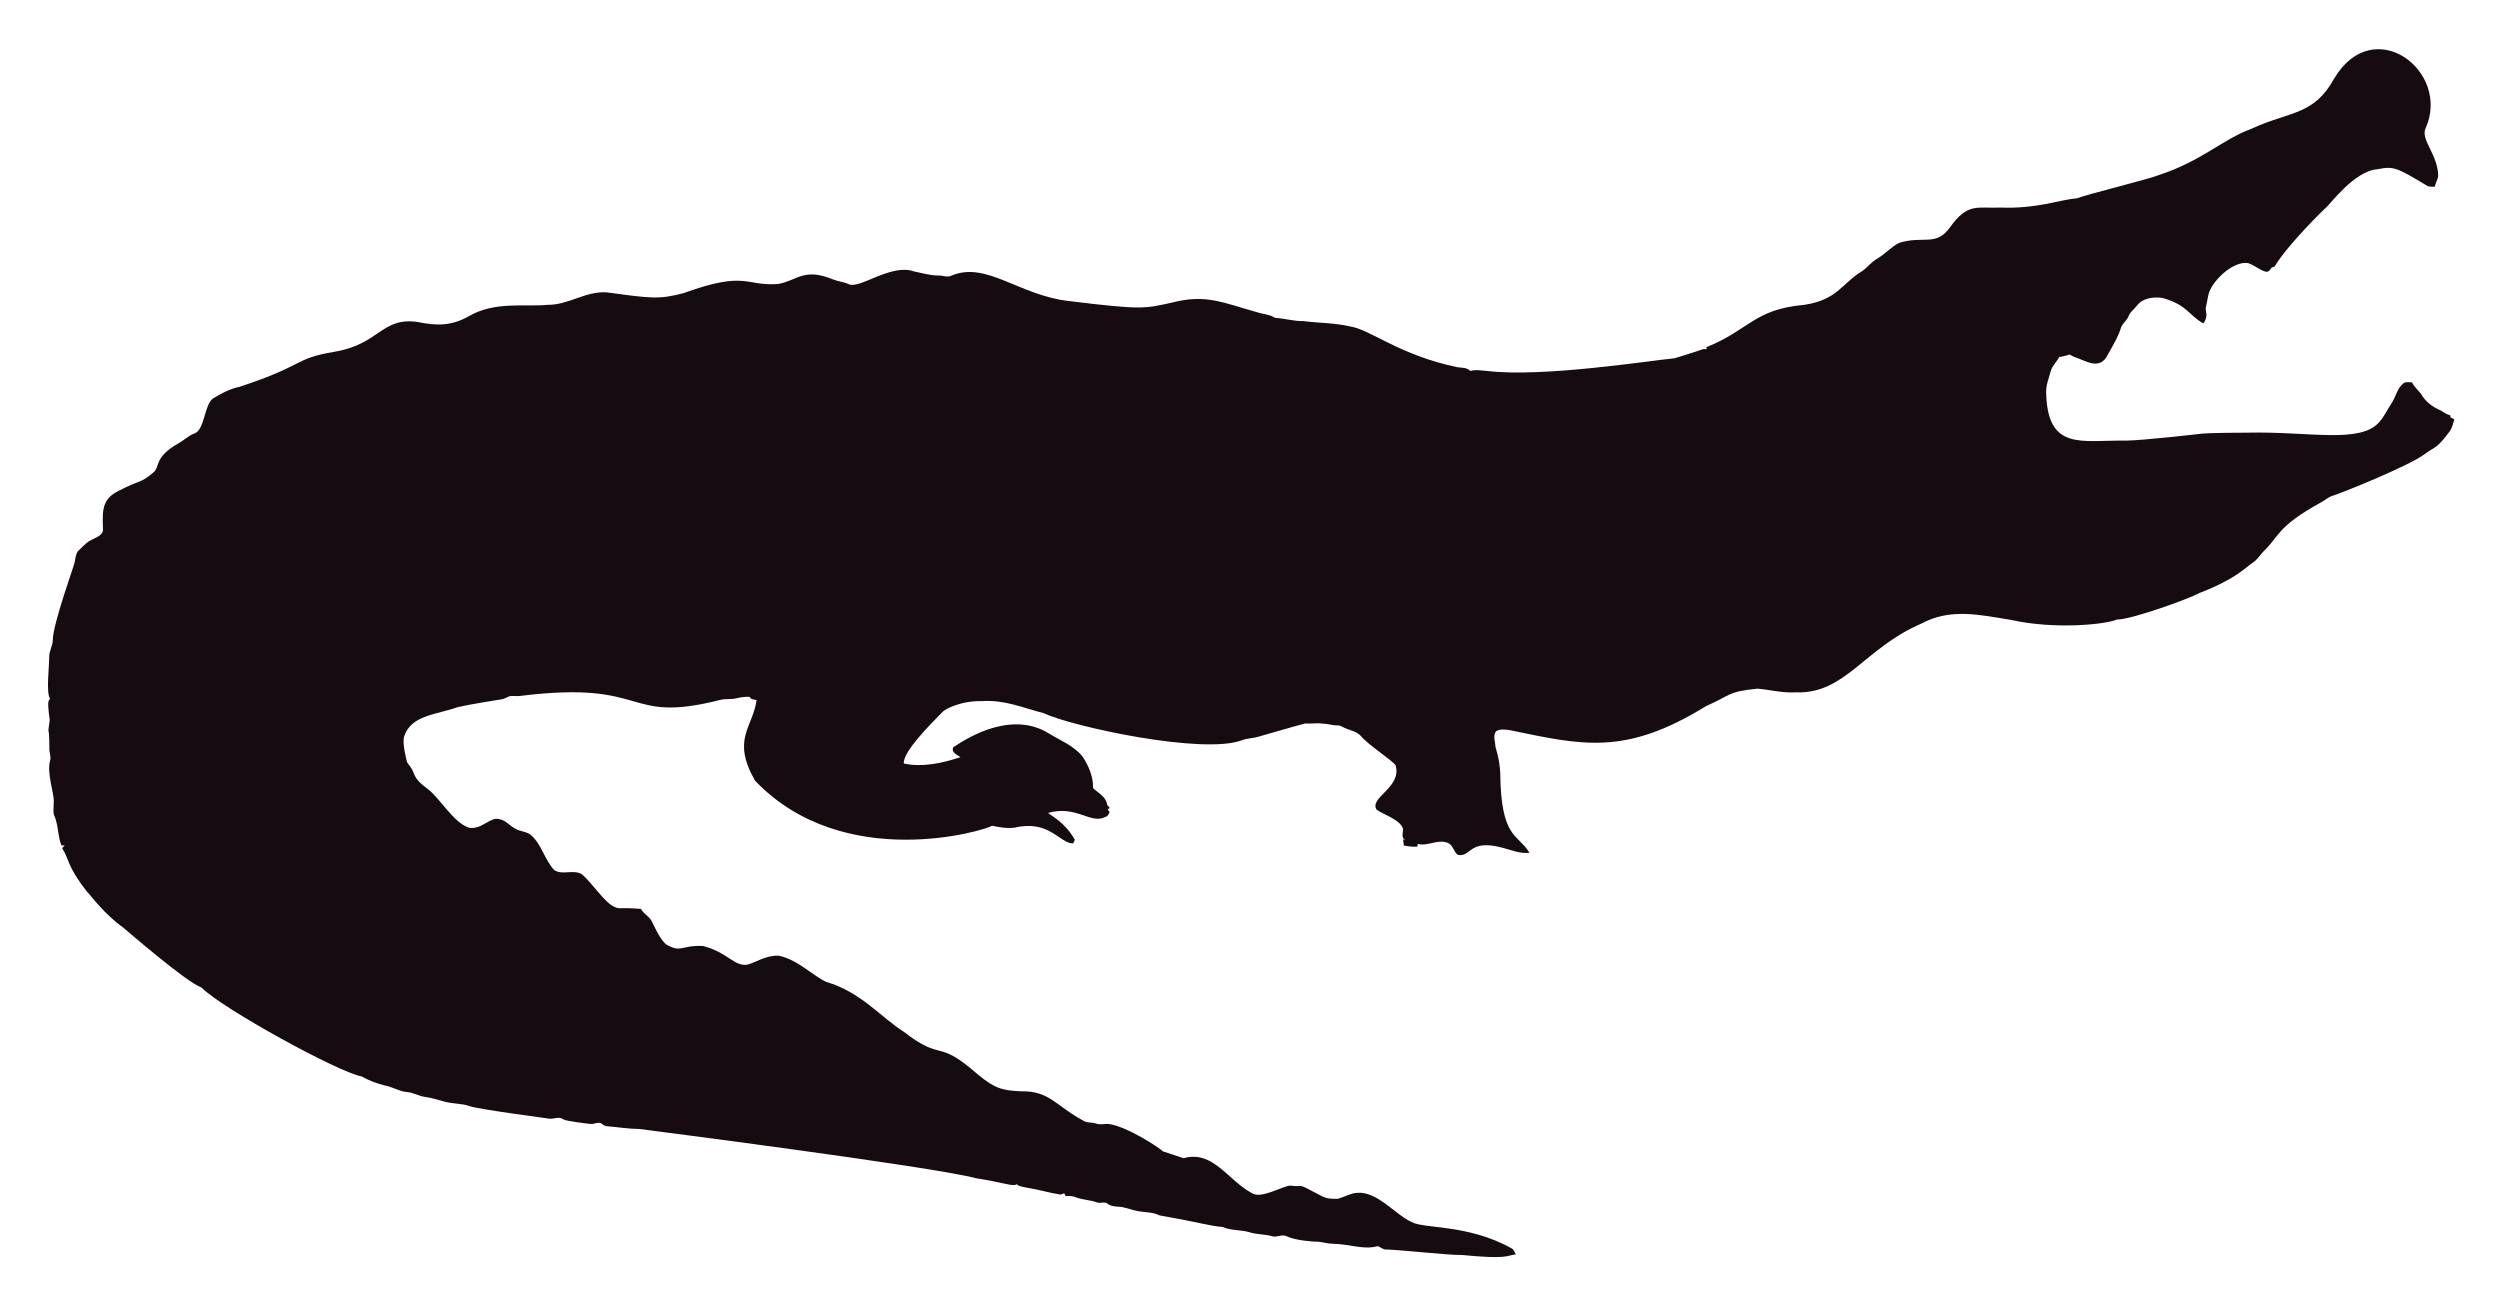
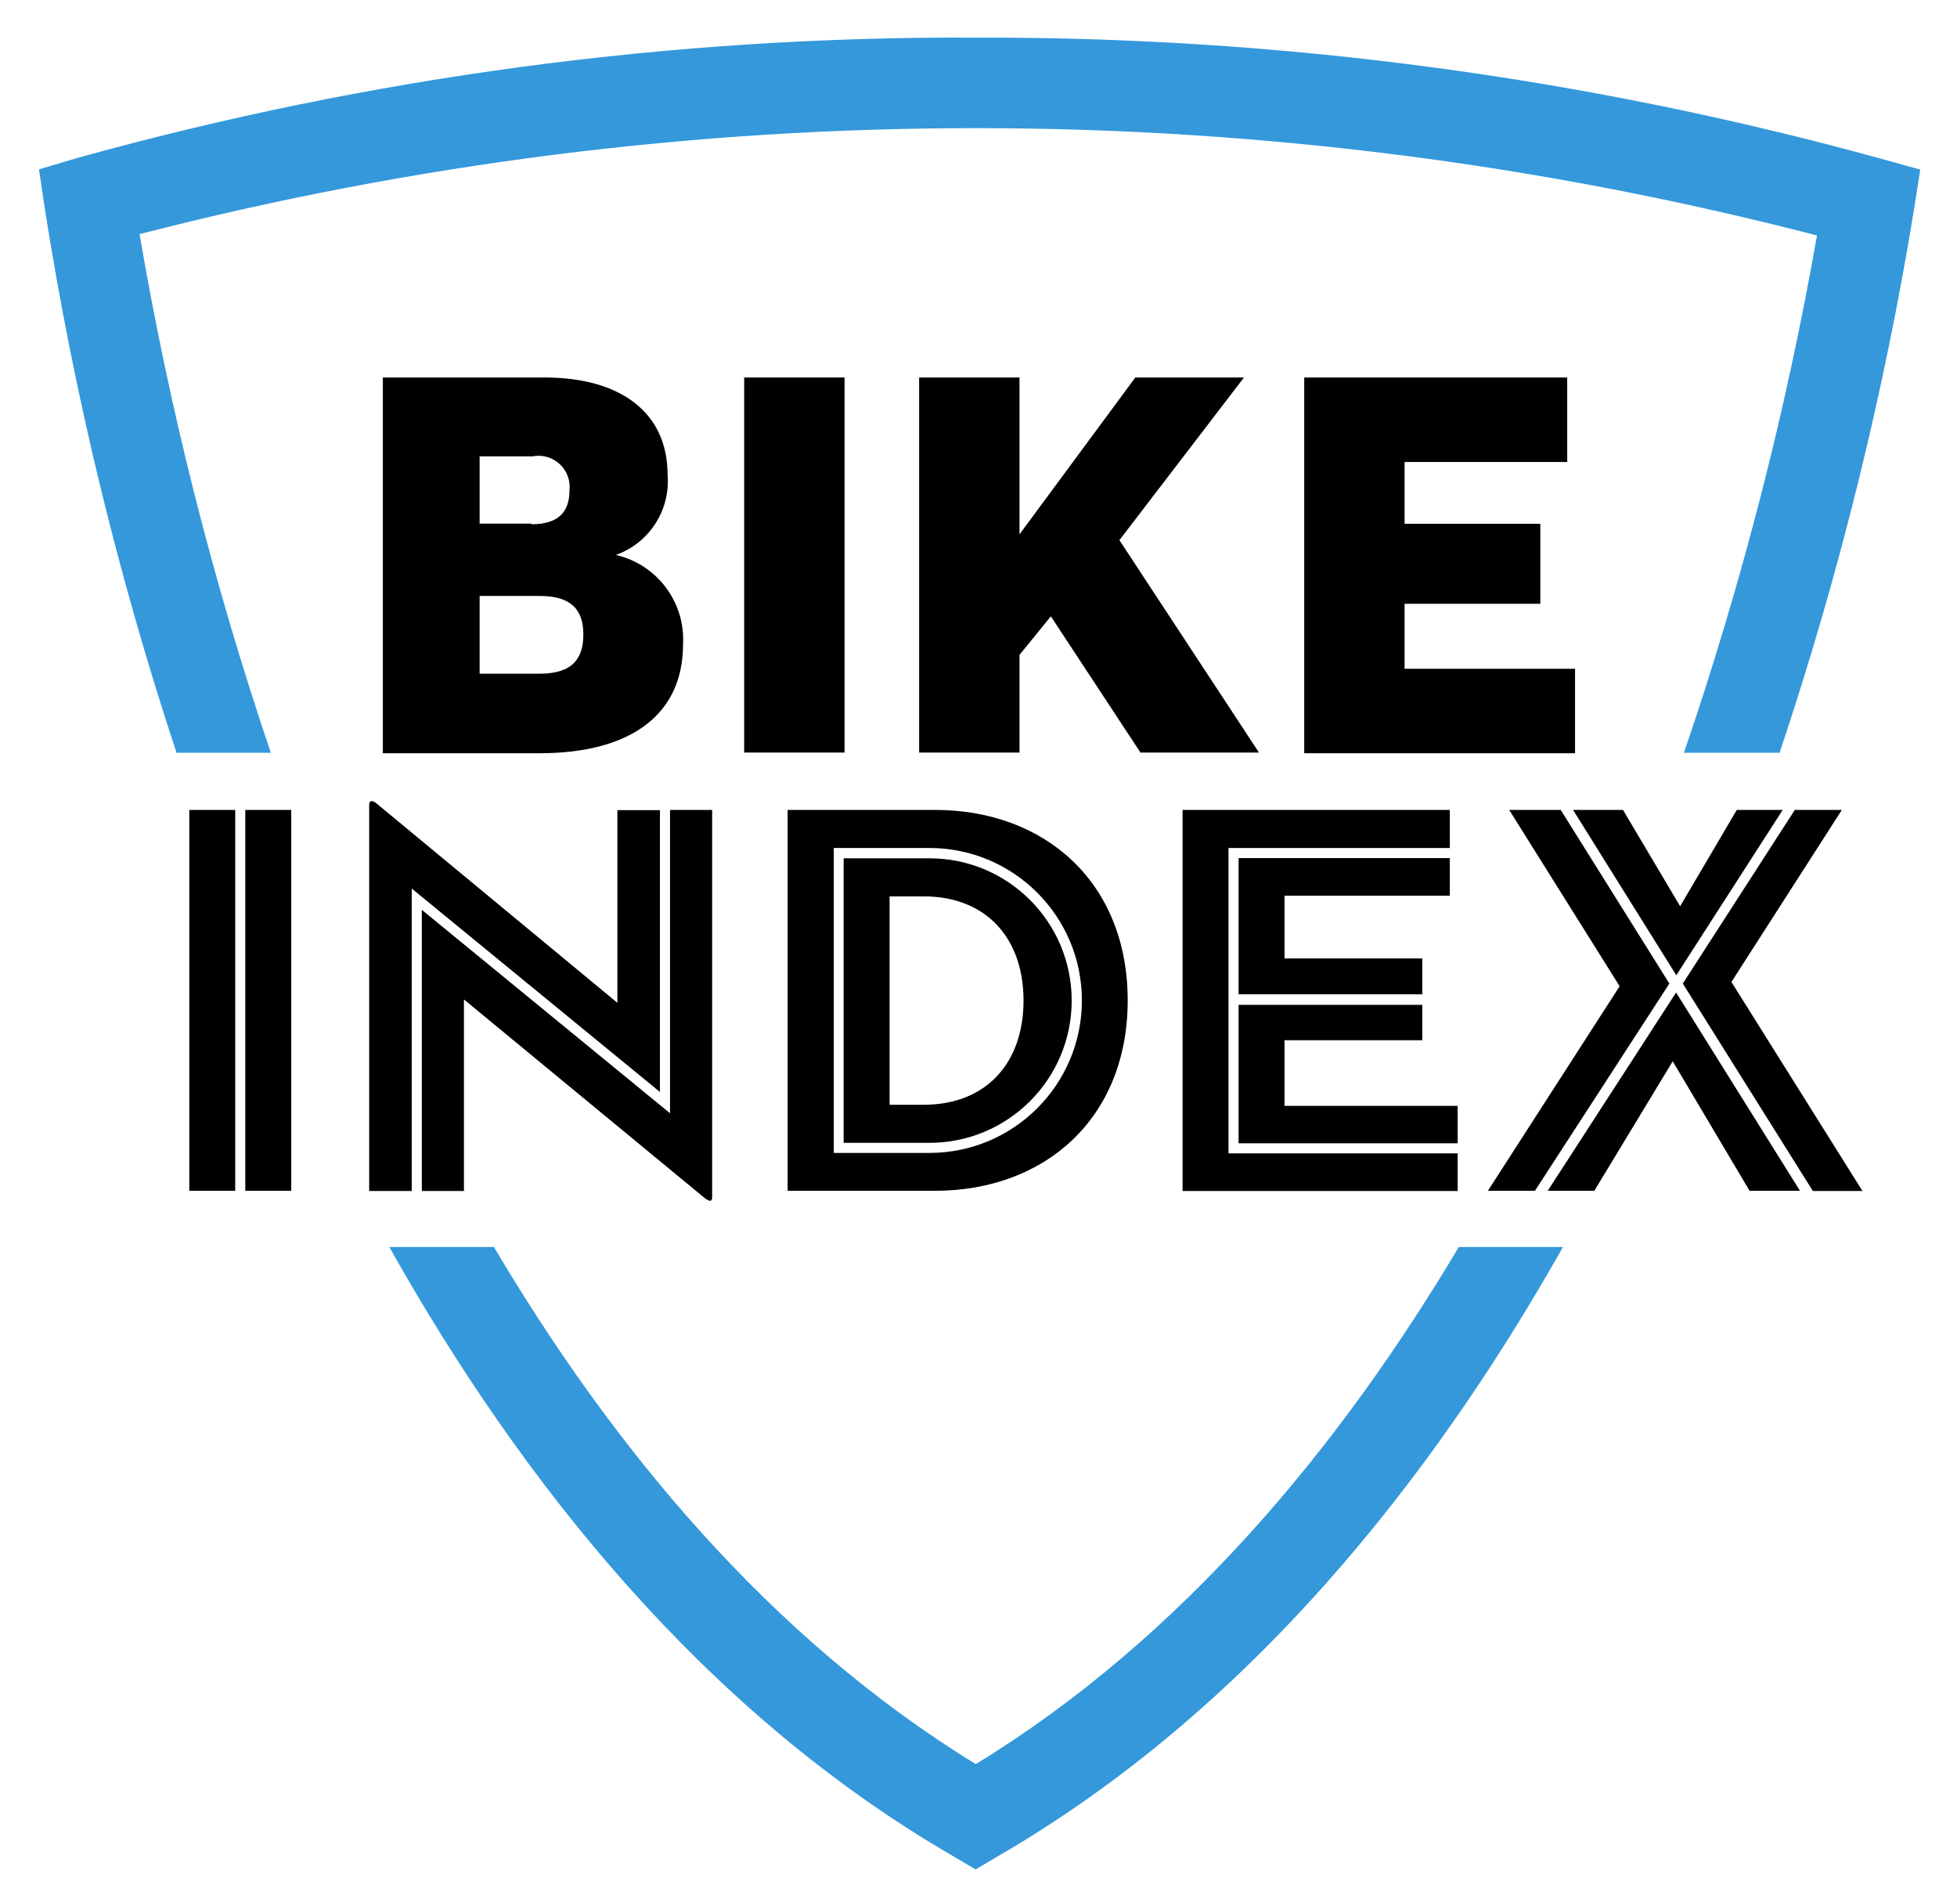
- <svg xmlns="http://www.w3.org/2000/svg" role="img" viewBox="-18.65 -23.65 2659.80 1387.30">
-   <path fill="#160B10" d="M2562.057 112.664c-5.93 12.226 13.089 27.649 13.408 51.328-.967 3.791-2.837 7.289-3.816 11.093-2.417-.267-4.923.089-7.226-.636-33.512-20.05-36.245-21.483-53.631-18.038-24.88 1.775-51.012 38.147-54.547 40.579-1 .685-40.963 39.485-54.967 62.993-1.056.331-2.086.661-3.078 1.005-1.45 2.188-3.295 5.317-6.386 4.363-6.755-1.794-12.047-7.022-18.687-9.083-14.172-2.325-33.569 14.577-40.185 28.126-2.76 5.432-2.862 11.614-4.401 17.415-2.078 5.918 3.558 9.203-2.964 18.611-15.758-8.651-16.89-19.671-43.645-27.108-9.541-1.323-21.002.025-27.146 8.345-2.9 3.956-7.454 6.64-8.994 11.487-1.705 4.223-5.788 6.857-7.569 10.978-3.219 10.775-9.274 20.417-14.705 30.186-7.484 15.043-21.458 7.113-29.639 3.893-3.549-1.501-7.378-2.404-10.482-4.745-3.613 1.31-7.378 2.124-11.131 2.799-2.9 5.19-7.62 9.362-9.184 15.252-1.972 7.442-5.139 14.807-4.771 22.656 1.426 62.435 37.744 50.23 84.657 50.985 18.427-.238 76.659-6.917 77.661-7.06 10.315-1.512 51.103-1.387 52.104-1.425 64.718-1.507 119.253 12.017 139.725-10.991 5.622-6.144 8.955-13.878 13.598-20.735 4.617-7.073 5.915-16.893 13.662-21.562 2.519-.687 5.19-.305 7.81-.242 2.481 5.406 7.582 8.854 10.609 13.891 4.503 7.467 12.047 12.632 19.921 16.041 3.269 1.794 6.144 4.389 9.999 4.936.166.852.369 1.705.598 2.57 1.259.611 2.519 1.208 3.854 1.819-1.196 4.325-2.073 8.854-4.681 12.606-14.981 20.134-15.737 16.079-26.561 24.297-16.513 12.73-90.704 42.38-97.937 44.421-4.63 1.259-8.078 4.719-12.199 6.907-47.689 26.034-44.914 36.755-61.276 51.99-3.969 4.096-6.856 9.273-11.754 12.403-6.886 4.248-16.845 16.908-56.76 32.26-10.994 6.222-73.381 28.559-87.544 28.177-12.182 5.289-66.295 10.873-113.113.394-34.047-5.52-64.247-12.539-95.05 3.905-61.045 26.219-81.054 75.205-133.67 73.195-13.739.903-27.159-2.684-40.745-3.943-32.756 3.396-26.951 6.432-54.687 18.547-86.536 53.421-132.198 41.426-208.888 25.607-4.859-.636-10.304-1.616-14.68 1.259-3.511 4.999-.687 11.232-.509 16.804 2.76 8.879 4.605 18.076 5.037 27.388.678 70.703 18.876 64.615 31.064 85.038-10.38 1.31-20.137-3.346-30.008-5.724-35.054-8.942-31.959 10.974-46.367 7.887-4.376-3.651-5.076-10.864-10.94-12.886-10.482-3.893-20.875 4.033-31.37 1.285-.165.725-.483 2.163-.649 2.875-4.834.432-9.592-.331-14.311-1.196-.153-2.201-.407-4.401-.751-6.551.7.127 2.112.382 2.824.509-5.368-1.387-2.926-7.48-2.862-11.411-2.581-10.171-21.93-15.743-28.266-20.735-7.896-13.101 27.192-23.356 20.29-47.143-4.808-6.385-29.888-22.164-37.17-31.395-4.783-5.063-12.047-5.813-18.013-8.815-1.972-.827-3.791-2.315-6.017-2.239-5.597.191-10.965-1.781-16.537-1.908-6.208-.878-12.441.318-18.661-.076-6.376 1.51-49.471 13.993-49.471 13.993-5.775 1.781-11.97 1.603-17.631 3.791-41.153 15.671-180.401-14.399-211.051-28.838-22.477-5.819-41.27-14.396-65.945-12.772-23.033-.496-39.521 9.215-41.101 11.08-14.156 14.382-42.805 43.009-41.597 55.297 9.881 2.049 27.067 4.244 60.297-6.755-3.6-2.633-10.164-4.859-7.683-10.52 30.91-20.96 69.478-34.528 101.385-14.896 12.454 7.683 26.879 13.128 36.241 24.907 6.449 9.897 11.461 21.384 11.08 33.43 5.483 5.19 14.184 9.464 14.96 17.771.954 1.132 1.883 2.239 2.9 3.371-.56.344-1.679 1.03-2.251 1.361.674 1.081 1.336 2.15 2.022 3.244-1.157 2.112-2.252 4.643-4.923 5.037-15.167 7.923-30.412-12.885-60.589-4.414 4.515 3.914 17.957 10.035 28.495 28.596-.623 1.285-1.221 2.582-1.781 3.893-14.581-.066-25.26-25.439-62.103-16.83-8.065 1.081-16.27-.28-24.119-2.048-5.689 4.616-157.704 51.097-252.241-47.919-25.462-44.516-2.105-56.742 1.616-85.776-2.646-.598-6.259-.445-7.429-3.447-4.834-.216-9.63.547-14.311 1.666-5.343 1.336-10.927.254-16.283 1.527-104.921 26.598-73.475-21.586-213.976-4.058-3.638.483-7.327-.471-10.927.267-2.722 1.043-5.203 2.786-8.129 3.244-1.005.139-35.568 5.632-46.749 8.332-23.248 8.245-49.669 8.494-57.027 31.013-2.544 7.127 2.495 25.23 2.659 26.23.509 2.748 2.964 4.529 4.274 6.907 5.125 7.002 1.576 10.814 17.186 22.287 13.483 9.569 27.903 36.42 44.764 41.877 13.652 2.389 22.508-11.842 32.107-9.146 7.022 1.107 11.334 7.276 17.415 10.317 5.356 3.193 12.365 2.633 17.033 7.162 11.029 10.189 14.018 26.078 24.284 36.878 8.765 5.47 19.972-.979 28.965 4.071 11.309 9.233 25.045 31.634 35.809 35.287 4.836 2.294 4.589-.02 27.477 1.832 2.226 4.796 7.327 7.085 10.253 11.347 2.611 3.387 8.633 20.294 16.715 26.574 16.075 9.185 15.426.491 38.875 1.488 26.056 6.667 32.977 21.713 46.774 19.997 8.688-1.942 19.833-10.206 33.646-9.68 20.419 4.043 37.013 21.857 50.896 27.986 36.199 10.4 58.502 37.92 82.062 52.817 43.011 33.213 34.403 6.396 79.034 45.566 18.208 15.125 26.246 17.04 45.986 17.936 30.318-.751 37.93 16.193 65.525 30.81 4.134 3.155 9.541 1.844 14.196 3.498 4.147 1.463 8.51.394 12.772.369 18.974 1.87 55.059 25.539 58.465 29.232 7.353 2.353 14.667 4.91 22.02 7.276 31.527-8.837 46.862 23.524 72.916 37.323 9.817 6.052 31.604-7.299 40.338-8.179 17.829 2.357 3.781-4.531 33.392 11.016 5.241 3.066 11.589 3.218 17.504 3.028 6.869-1.921 13.204-5.852 20.48-6.348 21.245-1.942 41.314 23.767 57.816 30.975 12.756 7.578 60.29 2.089 106.638 28.189 2.366 1.298 3.155 4.007 4.3 6.284-10.435 1.423-8.676 5.392-56.964.7-16.115.199-61.486-5.252-82.52-5.953-2.824-.572-4.91-3.04-7.772-3.397-15.269 4.072-27.792-2.198-48.492-2.671-5.546-.102-10.825-2.201-16.359-2.162-2.762-.015-21.848-1.008-32.323-6.004-4.758-1.972-9.668 1.654-14.476.293-7.747-2.315-16.003-1.781-23.737-4.121-9.541-3.104-20.277-1.692-29.41-5.865-12.12-.691-23.98-4.714-66.899-12.25-6.984-3.625-14.985-3.091-22.516-4.49-7.416-1.145-14.324-4.643-21.892-4.821-3.727-.204-7.632-.649-10.698-2.939-3.206-2.951-7.645-.127-11.334-1.539-7.531-2.798-15.774-2.646-23.203-5.712-3.282-1.298-6.844-1.17-10.278-1.081-.394-.763-1.183-2.264-1.577-3.015-1.285.636-2.608 1.119-3.982 1.45-12.263-1.87-24.131-5.674-36.394-7.467-3.46-.903-7.404-1.005-10.113-3.6-3.831 2.97-12.398-1.54-43.747-6.411-46.335-12.483-357.594-52.295-357.594-52.295-11.716-.14-23.317-2.023-34.982-3.015-2.442-.127-4.211-1.844-6.068-3.18-3.753-1.387-7.467 1.336-11.271.789-2.02-.195-26.027-2.946-28.838-4.923-4.592-3.587-10.278.216-15.367-.738-2.203-.387-74.203-9.818-84.135-13.242-8.243-2.989-17.224-2.379-25.658-4.529-7.162-1.895-14.209-4.274-21.574-5.254-6.92-.878-13.001-4.923-20.035-5.266-8.319-.878-15.443-5.826-23.648-7.073-8.256-2.252-16.448-5.037-23.775-9.49-23.552-3.584-149.518-72.739-170.649-94.63-16.013-5.37-81.914-62.745-82.914-63.439-21.039-15.096-34.147-33.758-38.964-38.595-21.778-27.726-18.854-34.892-26.396-46.215.916-1.018 1.832-2.01 2.748-3.015-1.145.038-2.29.076-3.435.14-3.651-8.676-3.18-18.28-6.042-27.172-2.062-7.913-2.975-1.701-2.175-19.526.634-7.664-7.675-30.697-3.931-43.518 1.348-4.16-.814-8.281-.751-12.454.068-28.882-2.418-11.02.394-30.657-3.041-22.85-1.09-20.042.305-22.719-4.294-7.378-.844-32.606-.89-44.586-.025-6.246 3.714-11.741 3.867-17.962 0-16.859 22.775-79.378 23.076-82.113 1.056-4.198 1.043-9.032 3.778-12.568 4.338-3.74 7.874-8.485 13.052-11.169 4.745-2.913 11.411-4.172 13.471-10.088.043-16.362-3.503-32.575 15.532-42.157 25.219-13.344 23.115-7.424 38.34-20.379 6.931-5.754.059-15.764 26.434-30.772 5.915-3.129 10.622-8.281 17.046-10.507 11.015-3.661 10.497-31.892 20.099-37.437 8.612-5.33 17.796-10.113 27.795-12.148 71.433-23.584 56.818-29.805 100.939-37.31 48.019-7.907 49.805-36.895 88.244-31.777 19.858 4.163 35.994 4.605 54.61-5.953 27.665-16.35 60.97-9.859 83.919-12.212 22.172.42 41.279-15.29 63.693-13.191 46.138 6.272 54.878 7.691 80.993.738 67.442-24.31 65.094-7.128 100.634-9.706 20.946-3.875 27.233-17.596 58.388-4.91 5.368 2.188 11.283 2.595 16.575 5.025 11.553 5.818 45.215-22.204 69.43-13.535 8.676 1.717 17.262 4.401 26.205 4.401 4.49-.216 9.083 2.252 13.446.293 37.015-16.156 72.304 20.872 125.096 26.815 80.305 9.923 81.3 7.845 110.289 1.603 36.266-9.336 54.189.413 92.111 10.902 5.775 1.717 12.11 1.984 17.237 5.47 10.075.458 19.844 3.638 29.983 3.396 16.588 2.163 33.506 1.819 49.853 5.686 21.982 3.418 52.115 30.498 114.347 43.441 4.681.572 9.999.28 13.586 3.956 5.864-1.844 12.047-.267 18.038-.025 59.148 7.176 174.934-11.359 199.106-13.471 9.82-3.218 19.819-5.966 29.576-9.452 1.488-.674 3.155-.356 4.758-.229-.115-.522-.356-1.577-.483-2.099 45.944-18.548 50.589-40.213 103.827-45.057 35.891-5.17 40.645-23.282 61.836-35.809 5.712-3.969 9.897-9.808 16.028-13.281 8.408-4.872 14.82-12.555 23.559-16.931 25.605-7.944 38.867 4.305 53.847-16.257 19.089-26.933 29.276-20.168 53.605-21.256 38.819 1.522 63.061-8.345 81.948-9.935 11.484-4.495 77.877-20.69 87.061-24.742 45.297-14.857 67.746-37.884 97.505-48.848 42.187-19.404 67.008-14.225 88.74-53.694 41.891-70.568 124.443-7.946 97.366 52.7z" />
+ <svg xmlns="http://www.w3.org/2000/svg" role="img" viewBox="-1.68 -1.68 87.36 84.98">
+   <g transform="translate(-4448.46 -2975.83)">
+     <g fill="#000">
+       <path d="M4455.23 3010.3h2.05v17h-2.05zm2.5 17v-17h2.05v17z" />
+       <path d="M4465.16 3027.31h-1.9v-17.23c0-.15.08-.28.35-.05l10.73 8.88v-8.6h1.9v12.58l-11.08-9.08zm2.33-8.55v8.55h-1.88v-12.55l11.08 9.08v-13.54h1.88v17.26c0 .2-.07.27-.35.05z" />
+       <path d="M4481.94 3010.3h6.58c4.9 0 8.6 3.23 8.6 8.5s-3.7 8.5-8.6 8.5h-6.58zm2.05 15.31h4.28a6.8 6.8 0 0 0 0-13.61H4484v13.61zm.45-13.15h3.83a6.35 6.35 0 0 1 0 12.7h-3.83zm3.58 11c2.75 0 4.45-1.83 4.45-4.65s-1.7-4.65-4.45-4.65h-1.53v9.3h1.51z" />
+       <path d="M4499.57 3010.3h11.93v1.7h-9.88v13.63h10.23v1.68h-12.28v-17zm10.7 8.23h-8.2v-6.08h9.43v1.68h-7.38v2.8h6.15zm1.58 6.65h-9.78V3019h8.2v1.58h-6.15v2.93h7.73v1.7z" />
+       <path d="M4514.15 3010.3h2.3l4.85 7.75-6 9.25h-2.1l5.88-9.13zm7.45 8.15l5.53 8.85h-2.25l-3.43-5.78-3.5 5.78h-2.08zm-4.6-8.15h2.23l2.55 4.3 2.53-4.3h2.05l-4.75 7.38zm10.7 17l-5.8-9.25 5-7.75h2.1l-4.93 7.68 5.85 9.33h-2.25z" />
+       <path d="M4463.85 2991h7.26c3.32 0 5.47 1.53 5.47 4.33a3.49 3.49 0 0 1-2.31 3.59 3.87 3.87 0 0 1 3 4c0 3.05-2.24 4.85-6.4 4.85h-7V2991zm6.65 6.55c1.23 0 1.7-.57 1.7-1.5a1.39 1.39 0 0 0-1.65-1.53h-2.36v3h2.31zm.37 6.67c1.45 0 1.95-.66 1.95-1.75s-.52-1.72-1.95-1.72h-2.68v3.47z" />
+       <path d="M4480 2991h4.48v16.74H4480z" />
+       <path d="M4497.46 2991h4.85l-5.56 7.26 6.23 9.48h-5.29l-4-6.08-1.4 1.72v4.36h-4.48V2991h4.48v7z" />
+       <path d="M4505 2991h11.74v3.77h-7.26v2.76h6.06v3.57h-6.06v2.9h7.61v3.77H4505z" />
+     </g>
+     <path fill="#3498db" d="M4458.87 3007.75a151.34 151.34 0 0 1-5.86-23.15 149.61 149.61 0 0 1 74.88.06 153.07 153.07 0 0 1-5.94 23.09h4.27a154.75 154.75 0 0 0 6-24.25l.28-1.78-1.73-.48a150.3 150.3 0 0 0-40.29-5.41 147.26 147.26 0 0 0-40.28 5.38l-1.68.5.26 1.74a152.85 152.85 0 0 0 5.88 24.3h4.27z" />
+     <path fill="#3498db" d="M4511.9 3029.81c-5.28 8.87-12.32 17.43-21.56 23.08-9.24-5.66-16.26-14.21-21.51-23.08h-4.67c5.85 10.42 14 20.72 25.17 27.19l1 .59 1-.59c11.16-6.47 19.34-16.77 25.22-27.19h-4.67z" />
+   </g>
</svg>
